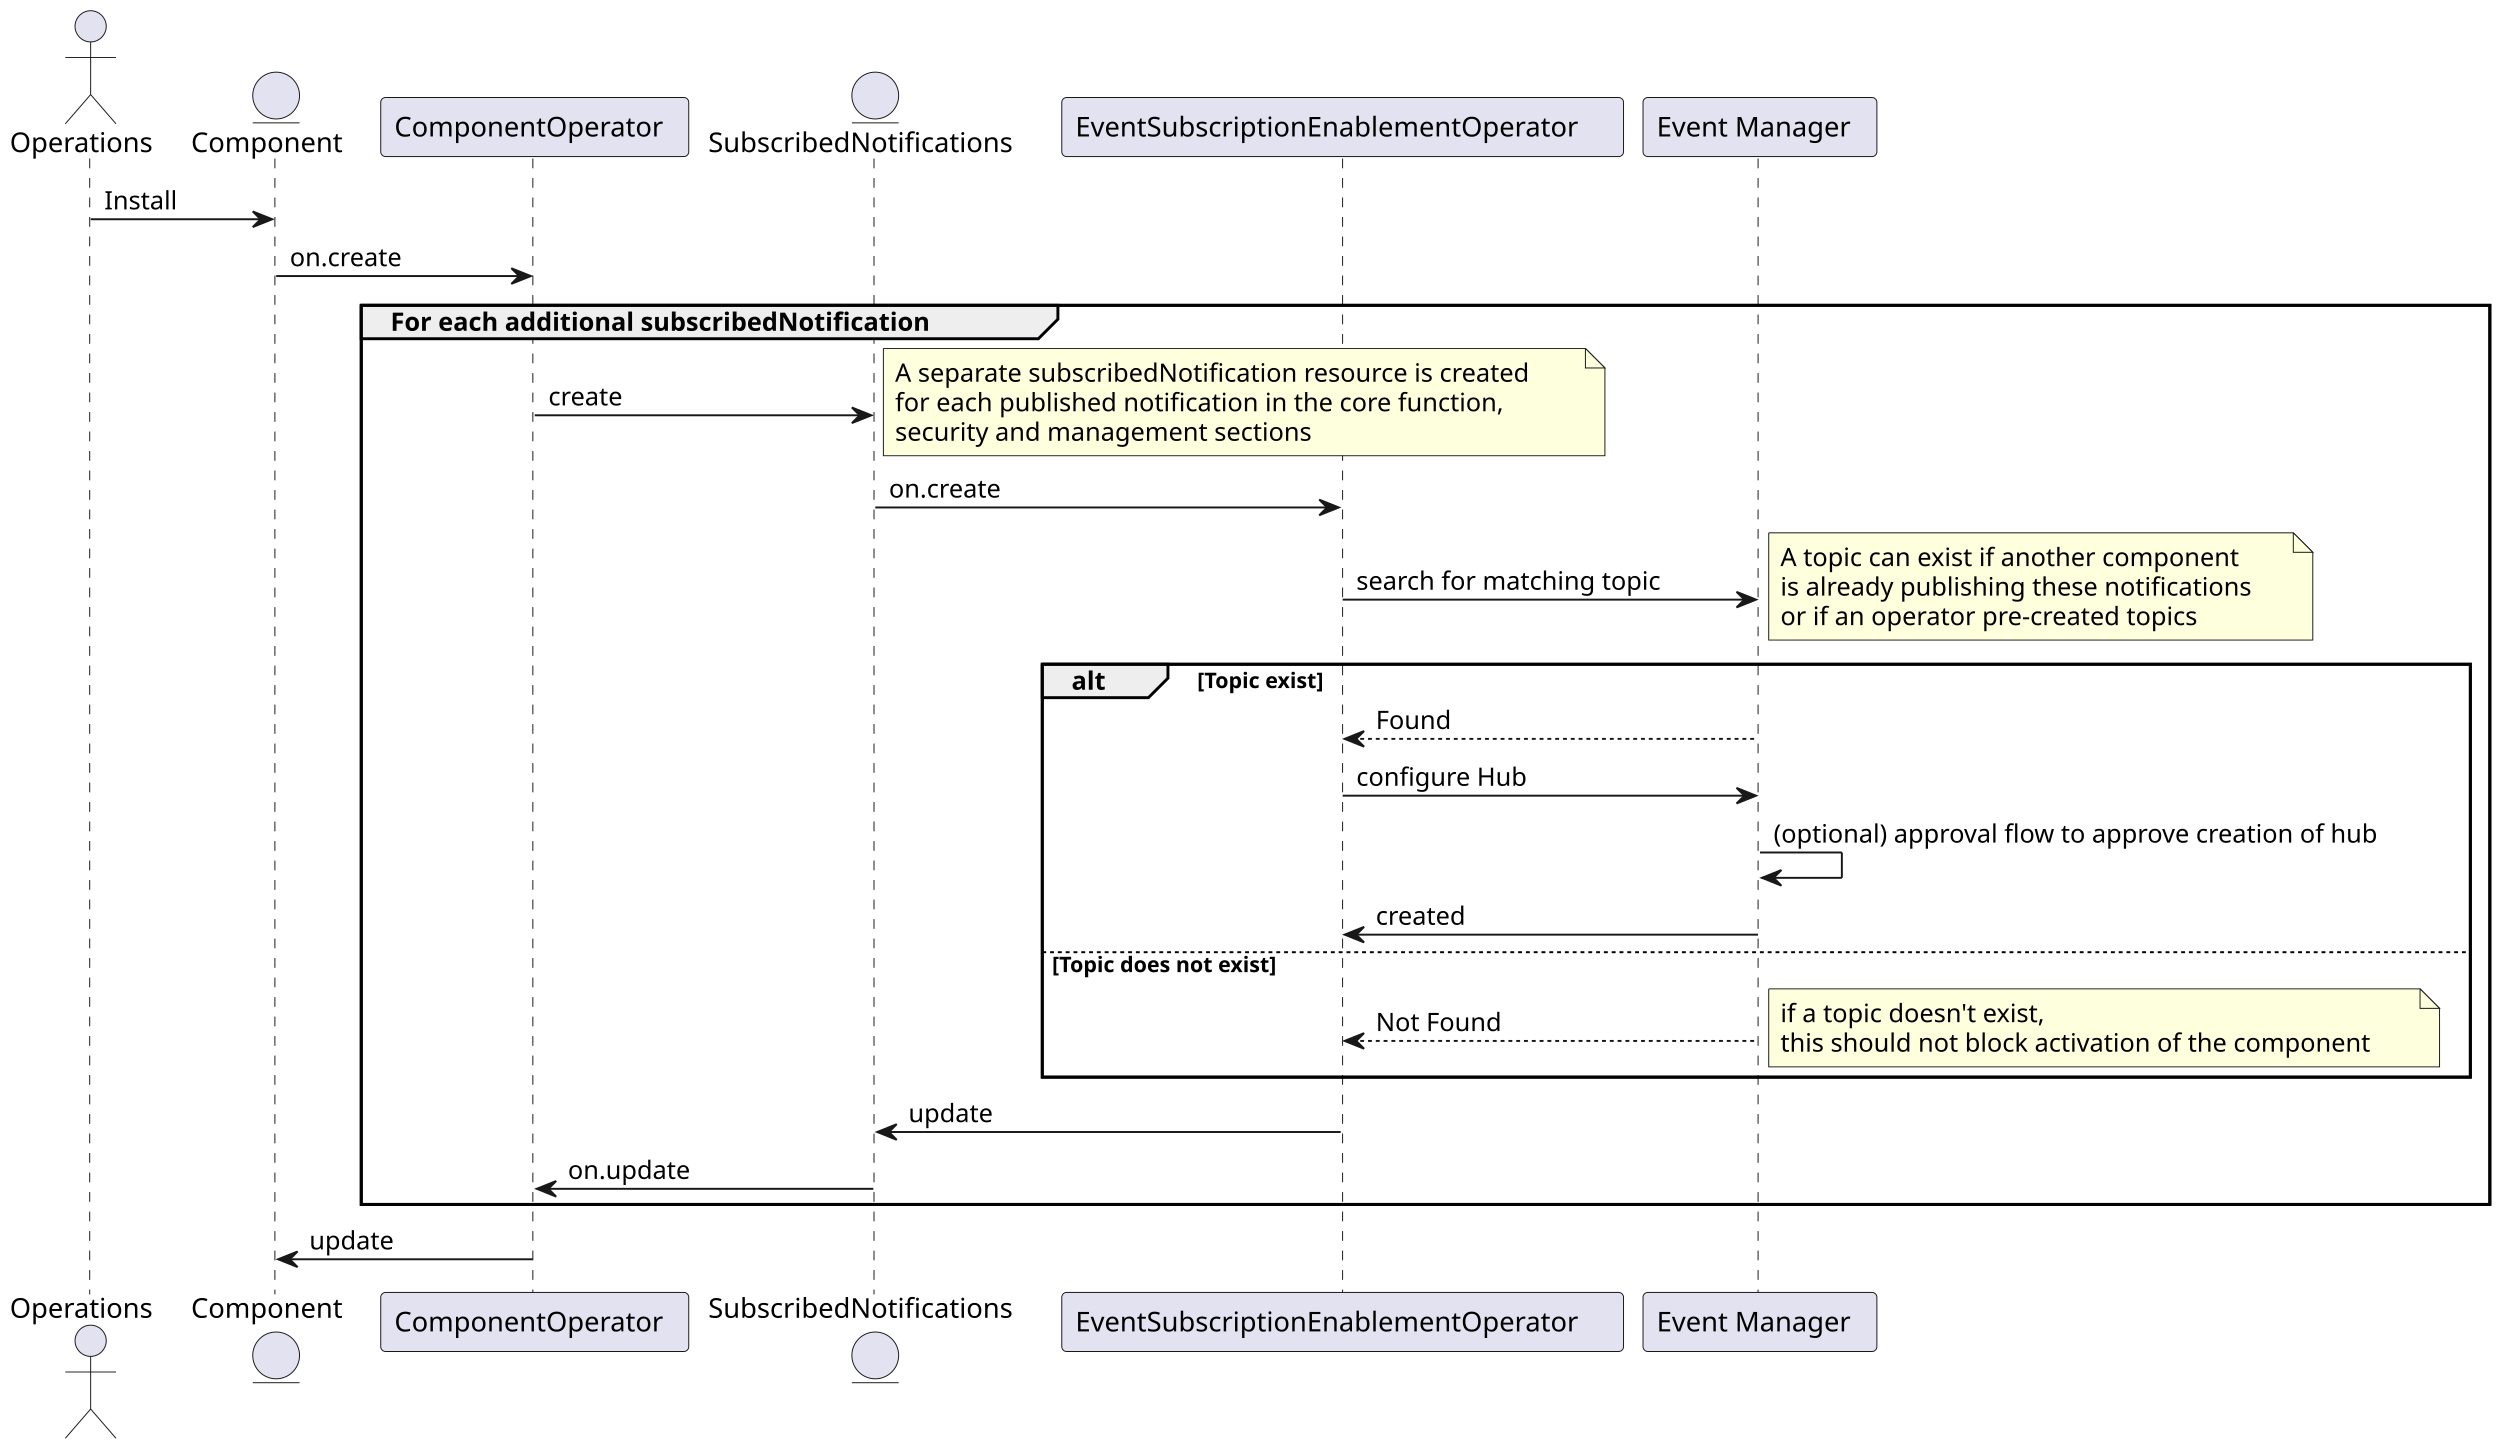
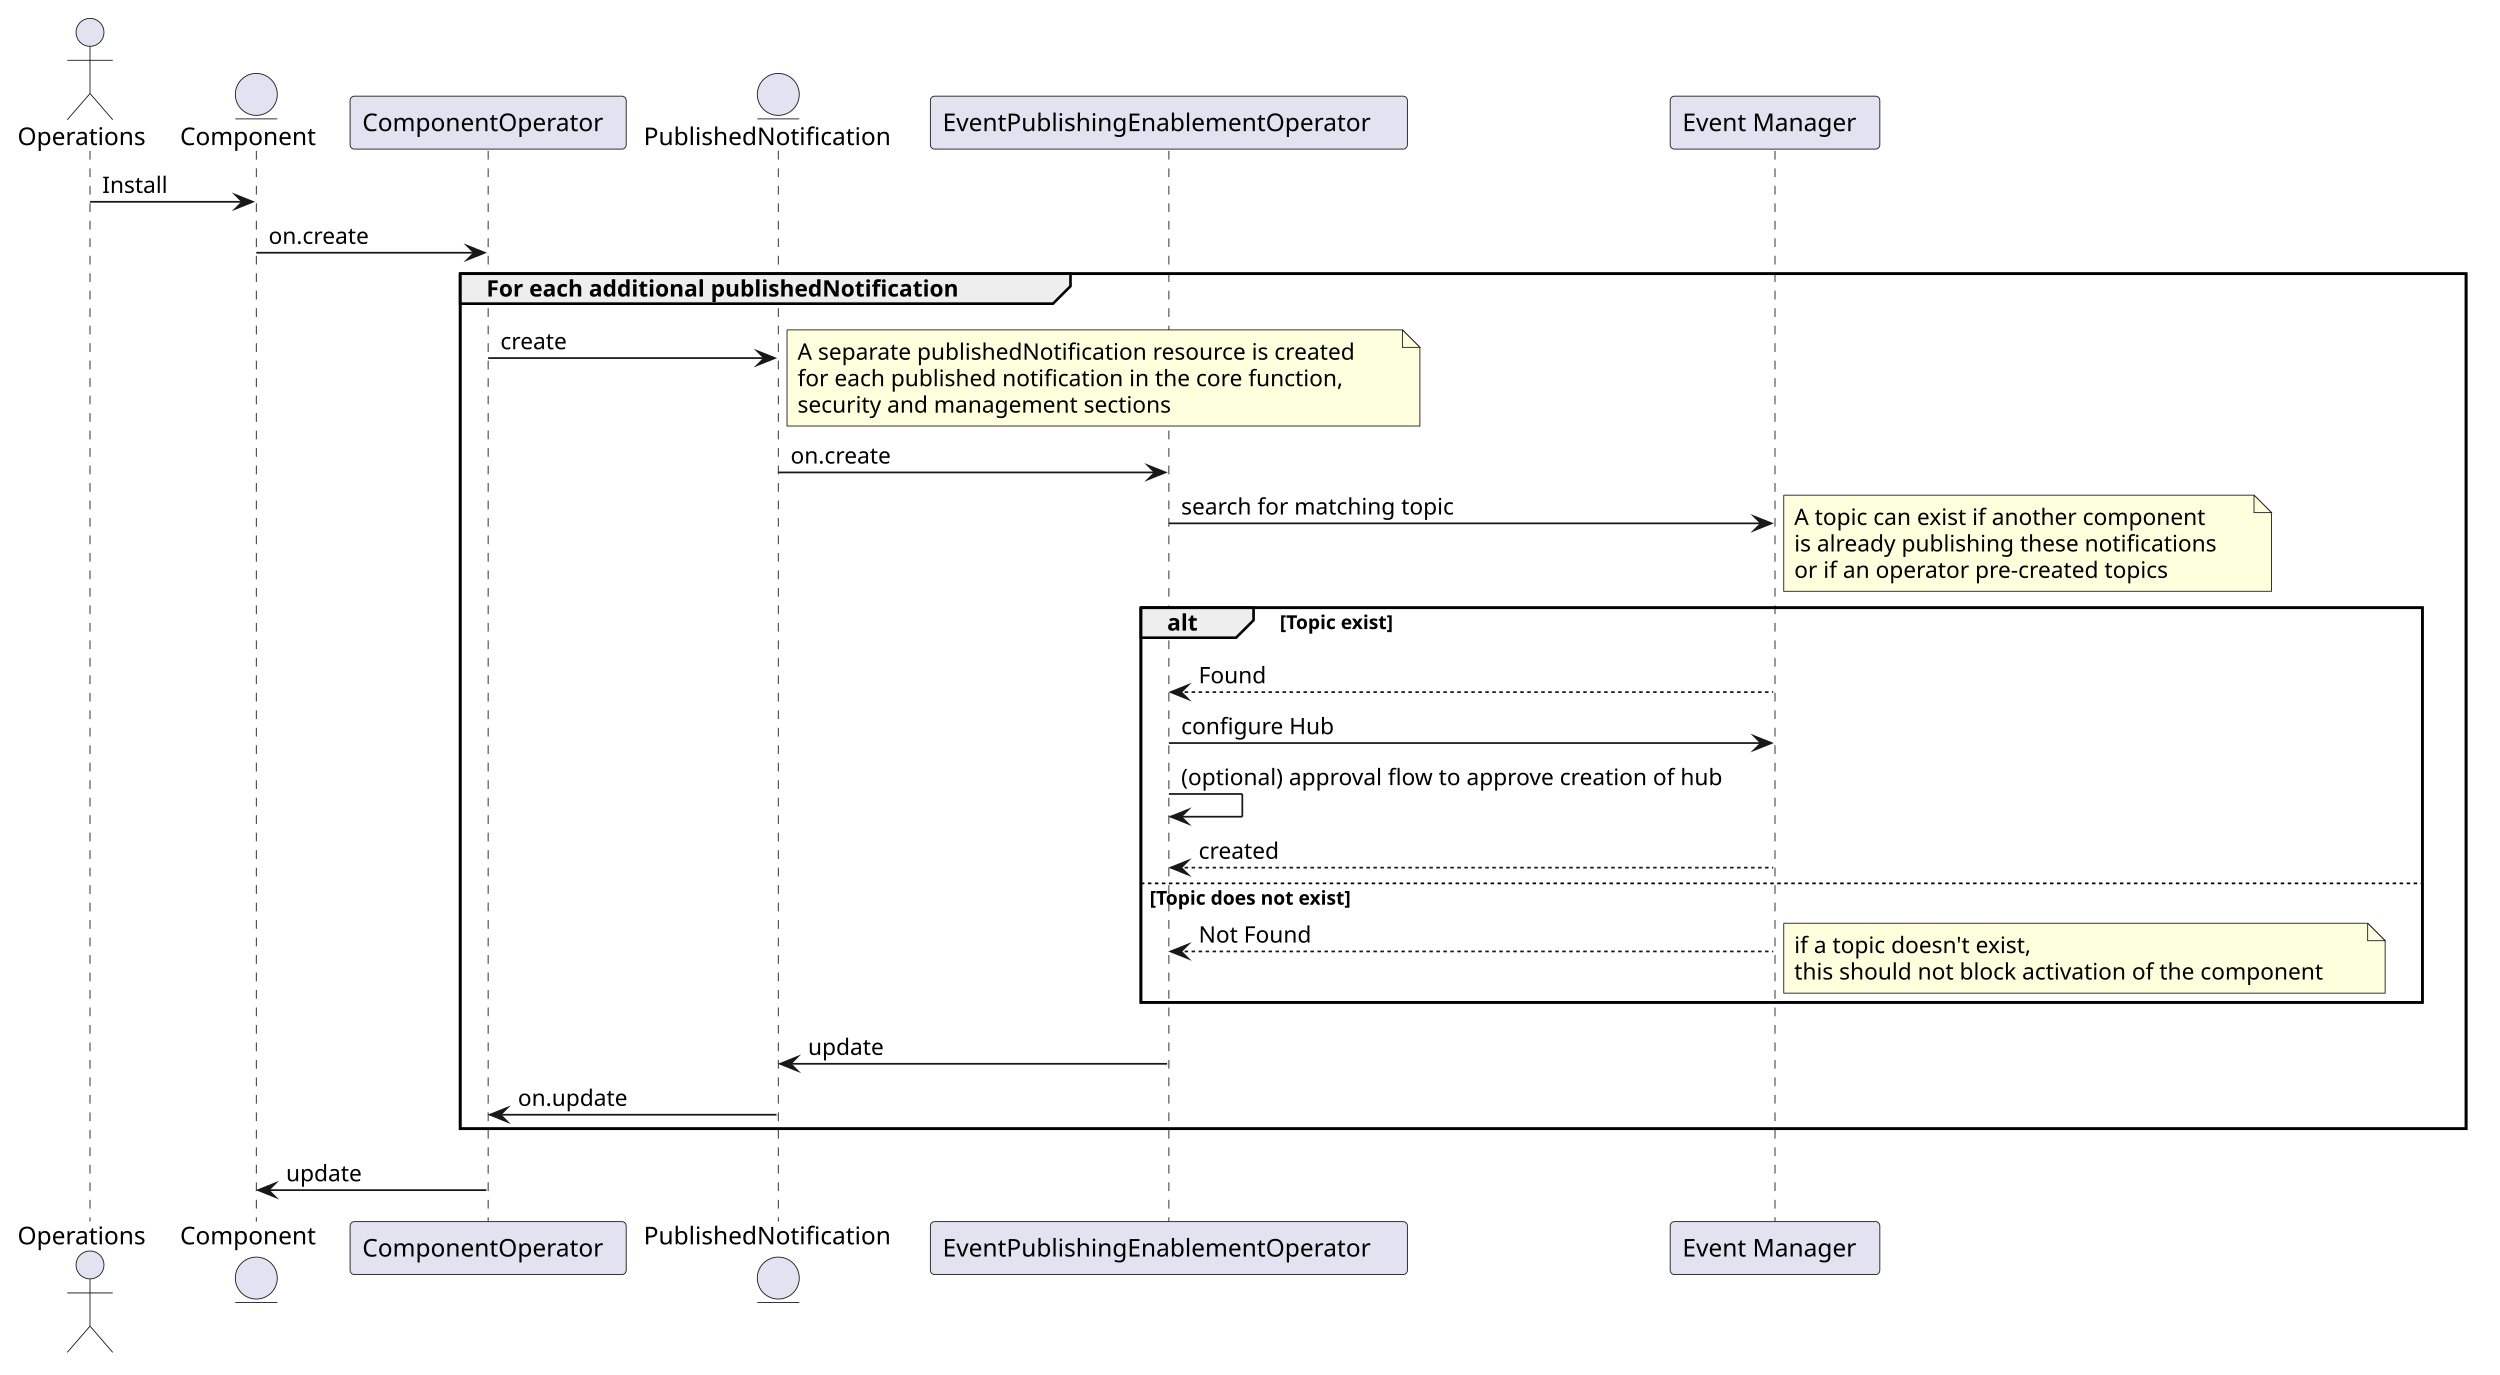
- <svg xmlns="http://www.w3.org/2000/svg" contentStyleType="text/css" data-diagram-type="SEQUENCE" height="744px" preserveAspectRatio="none" style="width:1282px;height:744px;background:#FFFFFF;" version="1.1" viewBox="0 0 1282 744" width="1282px" zoomAndPan="magnify">
+ <svg xmlns="http://www.w3.org/2000/svg" version="1.1" data-diagram-type="SEQUENCE" style="width:1430px;height:786px;background:#FFFFFF;" width="1430px" height="786px" viewBox="0 0 1430 786" zoomAndPan="magnify" preserveAspectRatio="none" contentStyleType="text/css">
  <defs />
-   <g>
-     <rect fill="none" height="461.062" style="stroke:#000000;stroke-width:1.5;" width="1091.551" x="185.245" y="156.562" />
-     <rect fill="none" height="211.734" style="stroke:#000000;stroke-width:1.5;" width="732.313" x="534.482" y="340.625" />
-     <g>
-       <rect fill="#000000" fill-opacity="0" height="582.461" width="8" x="42.483" y="81.297" />
-       <line style="stroke:#181818;stroke-width:0.5;stroke-dasharray:5.0,5.0;" x1="46" x2="46" y1="81.297" y2="663.758" />
+   <g font-family="sans-serif" lengthAdjust="spacing">
+     <rect x="263.217" y="156.563" width="1147.377" height="489.063" fill="none" style="stroke:#000;stroke-width:1.5;" />
+     <rect x="652.602" y="347.625" width="732.992" height="225.734" fill="none" style="stroke:#000;stroke-width:1.5;" />
+     <g class="participant-lifeline" data-qualified-name="Operations" data-entity-uid="part1" id="part1-lifeline" data-source-line="2">
+       <g>
+         <rect x="47.983" y="86.297" width="8" height="612.461" fill="#000" fill-opacity="0" />
+         <line x1="51.483" y1="86.297" x2="51.483" y2="698.758" style="stroke:#181818;stroke-width:0.5;stroke-dasharray:5,5;" />
+       </g>
    </g>
-     <g>
-       <rect fill="#000000" fill-opacity="0" height="582.461" width="8" x="137.606" y="81.297" />
-       <line style="stroke:#181818;stroke-width:0.5;stroke-dasharray:5.0,5.0;" x1="140.966" x2="140.966" y1="81.297" y2="663.758" />
+     <g class="participant-lifeline" data-qualified-name="Component" data-entity-uid="part2" id="part2-lifeline" data-source-line="3">
+       <g>
+         <rect x="143.105" y="86.297" width="8" height="612.461" fill="#000" fill-opacity="0" />
+         <line x1="146.605" y1="86.297" x2="146.605" y2="698.758" style="stroke:#181818;stroke-width:0.5;stroke-dasharray:5,5;" />
+       </g>
    </g>
-     <g>
-       <rect fill="#000000" fill-opacity="0" height="582.461" width="8" x="270.217" y="81.297" />
-       <line style="stroke:#181818;stroke-width:0.5;stroke-dasharray:5.0,5.0;" x1="273.245" x2="273.245" y1="81.297" y2="663.758" />
+     <g class="participant-lifeline" data-qualified-name="ComponentOperator" data-entity-uid="part3" id="part3-lifeline" data-source-line="4">
+       <g>
+         <rect x="275.717" y="86.297" width="8" height="612.461" fill="#000" fill-opacity="0" />
+         <line x1="279.217" y1="86.297" x2="279.217" y2="698.758" style="stroke:#181818;stroke-width:0.5;stroke-dasharray:5,5;" />
+       </g>
    </g>
-     <g>
-       <rect fill="#000000" fill-opacity="0" height="582.461" width="8" x="444.836" y="81.297" />
-       <line style="stroke:#181818;stroke-width:0.5;stroke-dasharray:5.0,5.0;" x1="448.19" x2="448.19" y1="81.297" y2="663.758" />
+     <g class="participant-lifeline" data-qualified-name="PublishedNotification" data-entity-uid="part4" id="part4-lifeline" data-source-line="5">
+       <g>
+         <rect x="441.678" y="86.297" width="8" height="612.461" fill="#000" fill-opacity="0" />
+         <line x1="445.178" y1="86.297" x2="445.178" y2="698.758" style="stroke:#181818;stroke-width:0.5;stroke-dasharray:5,5;" />
+       </g>
    </g>
-     <g>
-       <rect fill="#000000" fill-opacity="0" height="582.461" width="8" x="684.512" y="81.297" />
-       <line style="stroke:#181818;stroke-width:0.5;stroke-dasharray:5.0,5.0;" x1="688.482" x2="688.482" y1="81.297" y2="663.758" />
+     <g class="participant-lifeline" data-qualified-name="EventPublishingEnablementOperator" data-entity-uid="part5" id="part5-lifeline" data-source-line="6">
+       <g>
+         <rect x="665.102" y="86.297" width="8" height="612.461" fill="#000" fill-opacity="0" />
+         <line x1="668.602" y1="86.297" x2="668.602" y2="698.758" style="stroke:#181818;stroke-width:0.5;stroke-dasharray:5,5;" />
+       </g>
    </g>
-     <g>
-       <rect fill="#000000" fill-opacity="0" height="582.461" width="8" x="898.503" y="81.297" />
-       <line style="stroke:#181818;stroke-width:0.5;stroke-dasharray:5.0,5.0;" x1="901.542" x2="901.542" y1="81.297" y2="663.758" />
+     <g class="participant-lifeline" data-qualified-name="Event Manager" data-entity-uid="part6" id="part6-lifeline" data-source-line="7">
+       <g>
+         <rect x="1011.802" y="86.297" width="8" height="612.461" fill="#000" fill-opacity="0" />
+         <line x1="1015.302" y1="86.297" x2="1015.302" y2="698.758" style="stroke:#181818;stroke-width:0.5;stroke-dasharray:5,5;" />
+       </g>
    </g>
-     <g class="participant participant-head" data-participant="Operations">
-       <text fill="#000000" font-family="sans-serif" font-size="14" lengthAdjust="spacing" textLength="76.966" x="5" y="77.995">Operations</text>
-       <ellipse cx="46.483" cy="13.5" fill="#E2E2F0" rx="8" ry="8" style="stroke:#181818;stroke-width:0.5;" />
-       <path d="M46.483,21.5 L46.483,48.5 M33.483,29.5 L59.483,29.5 M46.483,48.5 L33.483,63.5 M46.483,48.5 L59.483,63.5" fill="none" style="stroke:#181818;stroke-width:0.5;" />
+     <g class="participant participant-head" data-qualified-name="Operations" data-entity-uid="part1" id="part1-head" data-source-line="2">
+       <text x="10" y="82.995" fill="#000" font-size="14" textLength="76.966">Operations</text>
+       <ellipse cx="51.483" cy="18.5" rx="8" ry="8" fill="#E2E2F0" style="stroke:#181818;stroke-width:0.5;" />
+       <path d="M51.483,26.5 L51.483,53.5 M38.483,34.5 L64.483,34.5 M51.483,53.5 L38.483,68.5 M51.483,53.5 L64.483,68.5" style="stroke:#181818;stroke-width:0.5;" fill="none" />
    </g>
-     <g class="participant participant-tail" data-participant="Operations">
-       <text fill="#000000" font-family="sans-serif" font-size="14" lengthAdjust="spacing" textLength="76.966" x="5" y="675.753">Operations</text>
-       <ellipse cx="46.483" cy="687.555" fill="#E2E2F0" rx="8" ry="8" style="stroke:#181818;stroke-width:0.5;" />
-       <path d="M46.483,695.555 L46.483,722.555 M33.483,703.555 L59.483,703.555 M46.483,722.555 L33.483,737.555 M46.483,722.555 L59.483,737.555" fill="none" style="stroke:#181818;stroke-width:0.5;" />
+     <g class="participant participant-head" data-qualified-name="Component" data-entity-uid="part2" id="part2-head" data-source-line="3">
+       <text x="102.966" y="82.995" fill="#000" font-size="14" textLength="81.279">Component</text>
+       <ellipse cx="146.605" cy="54" rx="12" ry="12" fill="#E2E2F0" style="stroke:#181818;stroke-width:0.5;" />
+       <line x1="134.605" y1="68" x2="158.605" y2="68" style="stroke:#181818;stroke-width:0.5;" />
    </g>
-     <g class="participant participant-head" data-participant="Component">
-       <text fill="#000000" font-family="sans-serif" font-size="14" lengthAdjust="spacing" textLength="81.279" x="97.966" y="77.995">Component</text>
-       <ellipse cx="141.606" cy="49" fill="#E2E2F0" rx="12" ry="12" style="stroke:#181818;stroke-width:0.5;" />
-       <line style="stroke:#181818;stroke-width:0.5;" x1="129.606" x2="153.606" y1="63" y2="63" />
+     <g class="participant participant-head" data-qualified-name="ComponentOperator" data-entity-uid="part3" id="part3-head" data-source-line="4">
+       <rect x="200.245" y="55" width="157.944" height="30.297" fill="#E2E2F0" style="stroke:#181818;stroke-width:0.5;" rx="2.5" ry="2.5" />
+       <text x="207.245" y="74.995" fill="#000" font-size="14" textLength="143.944">ComponentOperator</text>
    </g>
-     <g class="participant participant-tail" data-participant="Component">
-       <text fill="#000000" font-family="sans-serif" font-size="14" lengthAdjust="spacing" textLength="81.279" x="97.966" y="675.753">Component</text>
-       <ellipse cx="141.606" cy="695.055" fill="#E2E2F0" rx="12" ry="12" style="stroke:#181818;stroke-width:0.5;" />
-       <line style="stroke:#181818;stroke-width:0.5;" x1="129.606" x2="153.606" y1="709.055" y2="709.055" />
+     <g class="participant participant-head" data-qualified-name="PublishedNotification" data-entity-uid="part4" id="part4-head" data-source-line="5">
+       <text x="368.189" y="82.995" fill="#000" font-size="14" textLength="147.978">PublishedNotification</text>
+       <ellipse cx="445.178" cy="54" rx="12" ry="12" fill="#E2E2F0" style="stroke:#181818;stroke-width:0.5;" />
+       <line x1="433.178" y1="68" x2="457.178" y2="68" style="stroke:#181818;stroke-width:0.5;" />
    </g>
-     <g class="participant participant-head" data-participant="ComponentOperator">
-       <rect fill="#E2E2F0" height="30.297" rx="2.5" ry="2.5" style="stroke:#181818;stroke-width:0.5;" width="157.944" x="195.245" y="50" />
-       <text fill="#000000" font-family="sans-serif" font-size="14" lengthAdjust="spacing" textLength="143.944" x="202.245" y="69.995">ComponentOperator</text>
+     <g class="participant participant-head" data-qualified-name="EventPublishingEnablementOperator" data-entity-uid="part5" id="part5-head" data-source-line="6">
+       <rect x="532.167" y="55" width="272.87" height="30.297" fill="#E2E2F0" style="stroke:#181818;stroke-width:0.5;" rx="2.5" ry="2.5" />
+       <text x="539.167" y="74.995" fill="#000" font-size="14" textLength="258.87">EventPublishingEnablementOperator</text>
    </g>
-     <g class="participant participant-tail" data-participant="ComponentOperator">
-       <rect fill="#E2E2F0" height="30.297" rx="2.5" ry="2.5" style="stroke:#181818;stroke-width:0.5;" width="157.944" x="195.245" y="662.758" />
-       <text fill="#000000" font-family="sans-serif" font-size="14" lengthAdjust="spacing" textLength="143.944" x="202.245" y="682.753">ComponentOperator</text>
+     <g class="participant participant-head" data-qualified-name="Event Manager" data-entity-uid="part6" id="part6-head" data-source-line="7">
+       <rect x="955.34" y="55" width="119.923" height="30.297" fill="#E2E2F0" style="stroke:#181818;stroke-width:0.5;" rx="2.5" ry="2.5" />
+       <text x="962.34" y="74.995" fill="#000" font-size="14" textLength="105.923">Event Manager</text>
    </g>
-     <g class="participant participant-head" data-participant="SubscribedNotifications">
-       <text fill="#000000" font-family="sans-serif" font-size="14" lengthAdjust="spacing" textLength="165.293" x="363.19" y="77.995">SubscribedNotifications</text>
-       <ellipse cx="448.836" cy="49" fill="#E2E2F0" rx="12" ry="12" style="stroke:#181818;stroke-width:0.5;" />
-       <line style="stroke:#181818;stroke-width:0.5;" x1="436.836" x2="460.836" y1="63" y2="63" />
+     <g class="participant participant-tail" data-qualified-name="Operations" data-entity-uid="part1" id="part1-tail" data-source-line="2">
+       <text x="10" y="711.753" fill="#000" font-size="14" textLength="76.966">Operations</text>
+       <ellipse cx="51.483" cy="723.555" rx="8" ry="8" fill="#E2E2F0" style="stroke:#181818;stroke-width:0.5;" />
+       <path d="M51.483,731.555 L51.483,758.555 M38.483,739.555 L64.483,739.555 M51.483,758.555 L38.483,773.555 M51.483,758.555 L64.483,773.555" style="stroke:#181818;stroke-width:0.5;" fill="none" />
    </g>
-     <g class="participant participant-tail" data-participant="SubscribedNotifications">
-       <text fill="#000000" font-family="sans-serif" font-size="14" lengthAdjust="spacing" textLength="165.293" x="363.19" y="675.753">SubscribedNotifications</text>
-       <ellipse cx="448.836" cy="695.055" fill="#E2E2F0" rx="12" ry="12" style="stroke:#181818;stroke-width:0.5;" />
-       <line style="stroke:#181818;stroke-width:0.5;" x1="436.836" x2="460.836" y1="709.055" y2="709.055" />
+     <g class="participant participant-tail" data-qualified-name="Component" data-entity-uid="part2" id="part2-tail" data-source-line="3">
+       <text x="102.966" y="711.753" fill="#000" font-size="14" textLength="81.279">Component</text>
+       <ellipse cx="146.605" cy="731.055" rx="12" ry="12" fill="#E2E2F0" style="stroke:#181818;stroke-width:0.5;" />
+       <line x1="134.605" y1="745.055" x2="158.605" y2="745.055" style="stroke:#181818;stroke-width:0.5;" />
    </g>
-     <g class="participant participant-head" data-participant="EventSubscriptionEnablementOperator">
-       <rect fill="#E2E2F0" height="30.297" rx="2.5" ry="2.5" style="stroke:#181818;stroke-width:0.5;" width="288.06" x="544.482" y="50" />
-       <text fill="#000000" font-family="sans-serif" font-size="14" lengthAdjust="spacing" textLength="274.06" x="551.482" y="69.995">EventSubscriptionEnablementOperator</text>
+     <g class="participant participant-tail" data-qualified-name="ComponentOperator" data-entity-uid="part3" id="part3-tail" data-source-line="4">
+       <rect x="200.245" y="698.758" width="157.944" height="30.297" fill="#E2E2F0" style="stroke:#181818;stroke-width:0.5;" rx="2.5" ry="2.5" />
+       <text x="207.245" y="718.753" fill="#000" font-size="14" textLength="143.944">ComponentOperator</text>
    </g>
-     <g class="participant participant-tail" data-participant="EventSubscriptionEnablementOperator">
-       <rect fill="#E2E2F0" height="30.297" rx="2.5" ry="2.5" style="stroke:#181818;stroke-width:0.5;" width="288.06" x="544.482" y="662.758" />
-       <text fill="#000000" font-family="sans-serif" font-size="14" lengthAdjust="spacing" textLength="274.06" x="551.482" y="682.753">EventSubscriptionEnablementOperator</text>
+     <g class="participant participant-tail" data-qualified-name="PublishedNotification" data-entity-uid="part4" id="part4-tail" data-source-line="5">
+       <text x="368.189" y="711.753" fill="#000" font-size="14" textLength="147.978">PublishedNotification</text>
+       <ellipse cx="445.178" cy="731.055" rx="12" ry="12" fill="#E2E2F0" style="stroke:#181818;stroke-width:0.5;" />
+       <line x1="433.178" y1="745.055" x2="457.178" y2="745.055" style="stroke:#181818;stroke-width:0.5;" />
    </g>
-     <g class="participant participant-head" data-participant="TMFC019">
-       <rect fill="#E2E2F0" height="30.297" rx="2.5" ry="2.5" style="stroke:#181818;stroke-width:0.5;" width="119.923" x="842.542" y="50" />
-       <text fill="#000000" font-family="sans-serif" font-size="14" lengthAdjust="spacing" textLength="105.923" x="849.542" y="69.995">Event Manager</text>
+     <g class="participant participant-tail" data-qualified-name="EventPublishingEnablementOperator" data-entity-uid="part5" id="part5-tail" data-source-line="6">
+       <rect x="532.167" y="698.758" width="272.87" height="30.297" fill="#E2E2F0" style="stroke:#181818;stroke-width:0.5;" rx="2.5" ry="2.5" />
+       <text x="539.167" y="718.753" fill="#000" font-size="14" textLength="258.87">EventPublishingEnablementOperator</text>
    </g>
-     <g class="participant participant-tail" data-participant="TMFC019">
-       <rect fill="#E2E2F0" height="30.297" rx="2.5" ry="2.5" style="stroke:#181818;stroke-width:0.5;" width="119.923" x="842.542" y="662.758" />
-       <text fill="#000000" font-family="sans-serif" font-size="14" lengthAdjust="spacing" textLength="105.923" x="849.542" y="682.753">Event Manager</text>
+     <g class="participant participant-tail" data-qualified-name="Event Manager" data-entity-uid="part6" id="part6-tail" data-source-line="7">
+       <rect x="955.34" y="698.758" width="119.923" height="30.297" fill="#E2E2F0" style="stroke:#181818;stroke-width:0.5;" rx="2.5" ry="2.5" />
+       <text x="962.34" y="718.753" fill="#000" font-size="14" textLength="105.923">Event Manager</text>
    </g>
-     <g class="message" data-participant-1="Operations" data-participant-2="Component">
-       <polygon fill="#181818" points="129.606,108.43,139.606,112.43,129.606,116.43,133.606,112.43" style="stroke:#181818;stroke-width:1;" />
-       <line style="stroke:#181818;stroke-width:1;" x1="46.483" x2="135.606" y1="112.43" y2="112.43" />
-       <text fill="#000000" font-family="sans-serif" font-size="13" lengthAdjust="spacing" textLength="39.133" x="53.483" y="107.364">Install</text>
+     <g class="message" data-entity-1="part1" data-entity-2="part2" id="msg1" data-source-line="8">
+       <polygon points="134.605,111.43,144.605,115.43,134.605,119.43,138.605,115.43" fill="#181818" style="stroke:#181818;stroke-width:1;stroke-linejoin:miter;stroke-miterlimit:10;" />
+       <line x1="51.483" y1="115.43" x2="140.605" y2="115.43" style="stroke:#181818;stroke-width:1;" />
+       <text x="58.483" y="110.364" fill="#000" font-size="13" textLength="39.133">Install</text>
    </g>
-     <g class="message" data-participant-1="Component" data-participant-2="ComponentOperator">
-       <polygon fill="#181818" points="262.217,137.562,272.217,141.562,262.217,145.562,266.217,141.562" style="stroke:#181818;stroke-width:1;" />
-       <line style="stroke:#181818;stroke-width:1;" x1="141.606" x2="268.217" y1="141.562" y2="141.562" />
-       <text fill="#000000" font-family="sans-serif" font-size="13" lengthAdjust="spacing" textLength="61.877" x="148.606" y="136.497">on.create</text>
+     <g class="message" data-entity-1="part2" data-entity-2="part3" id="msg2" data-source-line="9">
+       <polygon points="267.217,140.563,277.217,144.563,267.217,148.563,271.217,144.563" fill="#181818" style="stroke:#181818;stroke-width:1;stroke-linejoin:miter;stroke-miterlimit:10;" />
+       <line x1="146.605" y1="144.563" x2="273.217" y2="144.563" style="stroke:#181818;stroke-width:1;" />
+       <text x="153.605" y="139.497" fill="#000" font-size="13" textLength="61.877">on.create</text>
    </g>
-     <path d="M185.245,156.562 L542.486,156.562 L542.486,163.695 L532.486,173.695 L185.245,173.695 L185.245,156.562" fill="#EEEEEE" style="stroke:#000000;stroke-width:1.5;" />
-     <rect fill="none" height="461.062" style="stroke:#000000;stroke-width:1.5;" width="1091.551" x="185.245" y="156.562" />
-     <text fill="#000000" font-family="sans-serif" font-size="13" font-weight="bold" lengthAdjust="spacing" textLength="312.241" x="200.245" y="169.629">For each additional subscribedNotification</text>
-     <g class="message" data-participant-1="ComponentOperator" data-participant-2="SubscribedNotifications">
-       <polygon fill="#181818" points="436.836,208.961,446.836,212.961,436.836,216.961,440.836,212.961" style="stroke:#181818;stroke-width:1;" />
-       <line style="stroke:#181818;stroke-width:1;" x1="274.217" x2="442.836" y1="212.961" y2="212.961" />
-       <text fill="#000000" font-family="sans-serif" font-size="13" lengthAdjust="spacing" textLength="41.552" x="281.217" y="207.895">create</text>
+     <path d="M263.217,156.563 L612.314,156.563 L612.314,163.695 L602.314,173.695 L263.217,173.695 L263.217,156.563" style="stroke:#000;stroke-width:1.5;" fill="#EEE" />
+     <rect x="263.217" y="156.563" width="1147.377" height="489.063" fill="none" style="stroke:#000;stroke-width:1.5;" />
+     <text x="278.217" y="169.629" fill="#000" font-size="13" textLength="304.097" font-weight="700">For each additional publishedNotification</text>
+     <g class="message" data-entity-1="part3" data-entity-2="part4" id="msg3" data-source-line="11">
+       <polygon points="433.178,200.828,443.178,204.828,433.178,208.828,437.178,204.828" fill="#181818" style="stroke:#181818;stroke-width:1;stroke-linejoin:miter;stroke-miterlimit:10;" />
+       <line x1="279.217" y1="204.828" x2="439.178" y2="204.828" style="stroke:#181818;stroke-width:1;" />
+       <text x="286.217" y="199.762" fill="#000" font-size="13" textLength="41.552">create</text>
    </g>
-     <path d="M453,178.695 L453,233.695 L823,233.695 L823,188.695 L813,178.695 L453,178.695" fill="#FEFFDD" style="stroke:#181818;stroke-width:0.5;" />
-     <path d="M813,178.695 L813,188.695 L823,188.695 L813,178.695" fill="#FEFFDD" style="stroke:#181818;stroke-width:0.5;" />
-     <text fill="#000000" font-family="sans-serif" font-size="13" lengthAdjust="spacing" textLength="349.172" x="459" y="195.762">A separate subscribedNotification resource is created</text>
-     <text fill="#000000" font-family="sans-serif" font-size="13" lengthAdjust="spacing" textLength="333.353" x="459" y="210.895">for each published notification in the core function,</text>
-     <text fill="#000000" font-family="sans-serif" font-size="13" lengthAdjust="spacing" textLength="229.436" x="459" y="226.028">security and management sections</text>
-     <g class="message" data-participant-1="SubscribedNotifications" data-participant-2="EventSubscriptionEnablementOperator">
-       <polygon fill="#181818" points="676.512,256.227,686.512,260.227,676.512,264.227,680.512,260.227" style="stroke:#181818;stroke-width:1;" />
-       <line style="stroke:#181818;stroke-width:1;" x1="448.836" x2="682.512" y1="260.227" y2="260.227" />
-       <text fill="#000000" font-family="sans-serif" font-size="13" lengthAdjust="spacing" textLength="61.877" x="455.836" y="255.161">on.create</text>
+     <path d="M450.178,188.695 L450.178,243.695 L812.178,243.695 L812.178,198.695 L802.178,188.695 L450.178,188.695" style="stroke:#181818;stroke-width:0.5;" fill="#FEFFDD" />
+     <path d="M802.178,188.695 L802.178,198.695 L812.178,198.695 L802.178,188.695" style="stroke:#181818;stroke-width:0.5;" fill="#FEFFDD" />
+     <text x="456.178" y="205.762" fill="#000" font-size="13" textLength="341.758">A separate publishedNotification resource is created</text>
+     <text x="456.178" y="220.895" fill="#000" font-size="13" textLength="333.354">for each published notification in the core function,</text>
+     <text x="456.178" y="236.028" fill="#000" font-size="13" textLength="229.436">security and management sections</text>
+     <g class="message" data-entity-1="part4" data-entity-2="part5" id="msg4" data-source-line="17">
+       <polygon points="656.602,266.227,666.602,270.227,656.602,274.227,660.602,270.227" fill="#181818" style="stroke:#181818;stroke-width:1;stroke-linejoin:miter;stroke-miterlimit:10;" />
+       <line x1="445.178" y1="270.227" x2="662.602" y2="270.227" style="stroke:#181818;stroke-width:1;" />
+       <text x="452.178" y="265.161" fill="#000" font-size="13" textLength="61.877">on.create</text>
    </g>
-     <g class="message" data-participant-1="EventSubscriptionEnablementOperator" data-participant-2="TMFC019">
-       <polygon fill="#181818" points="890.503,303.492,900.503,307.492,890.503,311.492,894.503,307.492" style="stroke:#181818;stroke-width:1;" />
-       <line style="stroke:#181818;stroke-width:1;" x1="688.512" x2="896.503" y1="307.492" y2="307.492" />
-       <text fill="#000000" font-family="sans-serif" font-size="13" lengthAdjust="spacing" textLength="167.019" x="695.512" y="302.426">search for matching topic</text>
+     <g class="message" data-entity-1="part5" data-entity-2="part6" id="msg5" data-source-line="18">
+       <polygon points="1003.302,295.359,1013.302,299.359,1003.302,303.359,1007.302,299.359" fill="#181818" style="stroke:#181818;stroke-width:1;stroke-linejoin:miter;stroke-miterlimit:10;" />
+       <line x1="668.602" y1="299.359" x2="1009.302" y2="299.359" style="stroke:#181818;stroke-width:1;" />
+       <text x="675.602" y="294.293" fill="#000" font-size="13" textLength="167.02">search for matching topic</text>
    </g>
-     <path d="M907,273.227 L907,328.227 L1186,328.227 L1186,283.227 L1176,273.227 L907,273.227" fill="#FEFFDD" style="stroke:#181818;stroke-width:0.5;" />
-     <path d="M1176,273.227 L1176,283.227 L1186,283.227 L1176,273.227" fill="#FEFFDD" style="stroke:#181818;stroke-width:0.5;" />
-     <text fill="#000000" font-family="sans-serif" font-size="13" lengthAdjust="spacing" textLength="252.846" x="913" y="290.293">A topic can exist if another component</text>
-     <text fill="#000000" font-family="sans-serif" font-size="13" lengthAdjust="spacing" textLength="258.813" x="913" y="305.426">is already publishing these notifications</text>
-     <text fill="#000000" font-family="sans-serif" font-size="13" lengthAdjust="spacing" textLength="229.189" x="913" y="320.559">or if an operator pre-created topics</text>
-     <path d="M534.482,340.625 L598.925,340.625 L598.925,347.758 L588.925,357.758 L534.482,357.758 L534.482,340.625" fill="#EEEEEE" style="stroke:#000000;stroke-width:1.5;" />
-     <rect fill="none" height="211.734" style="stroke:#000000;stroke-width:1.5;" width="732.313" x="534.482" y="340.625" />
-     <text fill="#000000" font-family="sans-serif" font-size="13" font-weight="bold" lengthAdjust="spacing" textLength="19.443" x="549.482" y="353.692">alt</text>
-     <text fill="#000000" font-family="sans-serif" font-size="11" font-weight="bold" lengthAdjust="spacing" textLength="77.242" x="613.925" y="352.835">[Topic exist]</text>
-     <g class="message" data-participant-1="TMFC019" data-participant-2="EventSubscriptionEnablementOperator">
-       <polygon fill="#181818" points="699.512,374.891,689.512,378.891,699.512,382.891,695.512,378.891" style="stroke:#181818;stroke-width:1;" />
-       <line style="stroke:#181818;stroke-width:1;stroke-dasharray:2.0,2.0;" x1="693.512" x2="901.503" y1="378.891" y2="378.891" />
-       <text fill="#000000" font-family="sans-serif" font-size="13" lengthAdjust="spacing" textLength="40.162" x="705.512" y="373.825">Found</text>
+     <path d="M1020.302,283.227 L1020.302,338.227 L1299.302,338.227 L1299.302,293.227 L1289.302,283.227 L1020.302,283.227" style="stroke:#181818;stroke-width:0.5;" fill="#FEFFDD" />
+     <path d="M1289.302,283.227 L1289.302,293.227 L1299.302,293.227 L1289.302,283.227" style="stroke:#181818;stroke-width:0.5;" fill="#FEFFDD" />
+     <text x="1026.302" y="300.293" fill="#000" font-size="13" textLength="252.846">A topic can exist if another component</text>
+     <text x="1026.302" y="315.426" fill="#000" font-size="13" textLength="258.813">is already publishing these notifications</text>
+     <text x="1026.302" y="330.559" fill="#000" font-size="13" textLength="229.188">or if an operator pre-created topics</text>
+     <path d="M652.602,347.625 L717.045,347.625 L717.045,354.758 L707.045,364.758 L652.602,364.758 L652.602,347.625" style="stroke:#000;stroke-width:1.5;" fill="#EEE" />
+     <rect x="652.602" y="347.625" width="732.992" height="225.734" fill="none" style="stroke:#000;stroke-width:1.5;" />
+     <text x="667.602" y="360.692" fill="#000" font-size="13" textLength="19.443" font-weight="700">alt</text>
+     <text x="732.045" y="359.835" fill="#000" font-size="11" textLength="77.242" font-weight="700">[Topic exist]</text>
+     <g class="message" data-entity-1="part6" data-entity-2="part5" id="msg6" data-source-line="25">
+       <polygon points="679.602,391.891,669.602,395.891,679.602,399.891,675.602,395.891" fill="#181818" style="stroke:#181818;stroke-width:1;stroke-linejoin:miter;stroke-miterlimit:10;" />
+       <line x1="673.602" y1="395.891" x2="1014.302" y2="395.891" style="stroke:#181818;stroke-width:1;stroke-dasharray:2,2;" />
+       <text x="685.602" y="390.825" fill="#000" font-size="13" textLength="40.162">Found</text>
    </g>
-     <g class="message" data-participant-1="EventSubscriptionEnablementOperator" data-participant-2="TMFC019">
-       <polygon fill="#181818" points="890.503,404.023,900.503,408.023,890.503,412.023,894.503,408.023" style="stroke:#181818;stroke-width:1;" />
-       <line style="stroke:#181818;stroke-width:1;" x1="688.512" x2="896.503" y1="408.023" y2="408.023" />
-       <text fill="#000000" font-family="sans-serif" font-size="13" lengthAdjust="spacing" textLength="91.762" x="695.512" y="402.957">configure Hub</text>
+     <g class="message" data-entity-1="part5" data-entity-2="part6" id="msg7" data-source-line="26">
+       <polygon points="1003.302,421.023,1013.302,425.023,1003.302,429.023,1007.302,425.023" fill="#181818" style="stroke:#181818;stroke-width:1;stroke-linejoin:miter;stroke-miterlimit:10;" />
+       <line x1="668.602" y1="425.023" x2="1009.302" y2="425.023" style="stroke:#181818;stroke-width:1;" />
+       <text x="675.602" y="419.958" fill="#000" font-size="13" textLength="91.762">configure Hub</text>
    </g>
-     <g class="message" data-participant-1="TMFC019" data-participant-2="TMFC019">
-       <line style="stroke:#181818;stroke-width:1;" x1="902.503" x2="944.503" y1="437.156" y2="437.156" />
-       <line style="stroke:#181818;stroke-width:1;" x1="944.503" x2="944.503" y1="437.156" y2="450.156" />
-       <line style="stroke:#181818;stroke-width:1;" x1="903.503" x2="944.503" y1="450.156" y2="450.156" />
-       <polygon fill="#181818" points="913.503,446.156,903.503,450.156,913.503,454.156,909.503,450.156" style="stroke:#181818;stroke-width:1;" />
-       <text fill="#000000" font-family="sans-serif" font-size="13" lengthAdjust="spacing" textLength="332.7" x="909.503" y="432.09">(optional) approval flow to approve creation of hub</text>
+     <g class="message" data-entity-1="part5" data-entity-2="part5" id="msg8" data-source-line="27">
+       <line x1="668.602" y1="454.156" x2="710.602" y2="454.156" style="stroke:#181818;stroke-width:1;" />
+       <line x1="710.602" y1="454.156" x2="710.602" y2="467.156" style="stroke:#181818;stroke-width:1;" />
+       <line x1="669.602" y1="467.156" x2="710.602" y2="467.156" style="stroke:#181818;stroke-width:1;" />
+       <polygon points="679.602,463.156,669.602,467.156,679.602,471.156,675.602,467.156" fill="#181818" style="stroke:#181818;stroke-width:1;stroke-linejoin:miter;stroke-miterlimit:10;" />
+       <text x="675.602" y="449.09" fill="#000" font-size="13" textLength="332.7">(optional) approval flow to approve creation of hub</text>
    </g>
-     <g class="message" data-participant-1="TMFC019" data-participant-2="EventSubscriptionEnablementOperator">
-       <polygon fill="#181818" points="699.512,475.289,689.512,479.289,699.512,483.289,695.512,479.289" style="stroke:#181818;stroke-width:1;" />
-       <line style="stroke:#181818;stroke-width:1;" x1="693.512" x2="901.503" y1="479.289" y2="479.289" />
-       <text fill="#000000" font-family="sans-serif" font-size="13" lengthAdjust="spacing" textLength="49.804" x="705.512" y="474.223">created</text>
+     <g class="message" data-entity-1="part6" data-entity-2="part5" id="msg9" data-source-line="28">
+       <polygon points="679.602,492.289,669.602,496.289,679.602,500.289,675.602,496.289" fill="#181818" style="stroke:#181818;stroke-width:1;stroke-linejoin:miter;stroke-miterlimit:10;" />
+       <line x1="673.602" y1="496.289" x2="1014.302" y2="496.289" style="stroke:#181818;stroke-width:1;stroke-dasharray:2,2;" />
+       <text x="685.602" y="491.223" fill="#000" font-size="13" textLength="49.804">created</text>
    </g>
-     <line style="stroke:#000000;stroke-width:1;stroke-dasharray:2.0,2.0;" x1="534.482" x2="1266.796" y1="488.289" y2="488.289" />
-     <text fill="#000000" font-family="sans-serif" font-size="11" font-weight="bold" lengthAdjust="spacing" textLength="134.986" x="539.482" y="498.5">[Topic does not exist]</text>
-     <g class="message" data-participant-1="TMFC019" data-participant-2="EventSubscriptionEnablementOperator">
-       <polygon fill="#181818" points="699.512,529.793,689.512,533.793,699.512,537.793,695.512,533.793" style="stroke:#181818;stroke-width:1;" />
-       <line style="stroke:#181818;stroke-width:1;stroke-dasharray:2.0,2.0;" x1="693.512" x2="901.503" y1="533.793" y2="533.793" />
-       <text fill="#000000" font-family="sans-serif" font-size="13" lengthAdjust="spacing" textLength="67.069" x="705.512" y="528.727">Not Found</text>
+     <line x1="652.602" y1="505.289" x2="1385.594" y2="505.289" style="stroke:#000;stroke-width:1;stroke-dasharray:2,2;" />
+     <text x="657.602" y="517.5" fill="#000" font-size="11" textLength="134.986" font-weight="700">[Topic does not exist]</text>
+     <g class="message" data-entity-1="part6" data-entity-2="part5" id="msg10" data-source-line="30">
+       <polygon points="679.602,540.227,669.602,544.227,679.602,548.227,675.602,544.227" fill="#181818" style="stroke:#181818;stroke-width:1;stroke-linejoin:miter;stroke-miterlimit:10;" />
+       <line x1="673.602" y1="544.227" x2="1014.302" y2="544.227" style="stroke:#181818;stroke-width:1;stroke-dasharray:2,2;" />
+       <text x="685.602" y="539.161" fill="#000" font-size="13" textLength="67.069">Not Found</text>
    </g>
-     <path d="M907,507.094 L907,547.094 L1251,547.094 L1251,517.094 L1241,507.094 L907,507.094" fill="#FEFFDD" style="stroke:#181818;stroke-width:0.5;" />
-     <path d="M1241,507.094 L1241,517.094 L1251,517.094 L1241,507.094" fill="#FEFFDD" style="stroke:#181818;stroke-width:0.5;" />
-     <text fill="#000000" font-family="sans-serif" font-size="13" lengthAdjust="spacing" textLength="147.939" x="913" y="524.161">if a topic doesn't exist,</text>
-     <text fill="#000000" font-family="sans-serif" font-size="13" lengthAdjust="spacing" textLength="323.293" x="913" y="539.293">this should not block activation of the component</text>
-     <g class="message" data-participant-1="EventSubscriptionEnablementOperator" data-participant-2="SubscribedNotifications">
-       <polygon fill="#181818" points="459.836,576.492,449.836,580.492,459.836,584.492,455.836,580.492" style="stroke:#181818;stroke-width:1;" />
-       <line style="stroke:#181818;stroke-width:1;" x1="453.836" x2="687.512" y1="580.492" y2="580.492" />
-       <text fill="#000000" font-family="sans-serif" font-size="13" lengthAdjust="spacing" textLength="45.805" x="465.836" y="575.426">update</text>
+     <path d="M1020.302,528.094 L1020.302,568.094 L1364.302,568.094 L1364.302,538.094 L1354.302,528.094 L1020.302,528.094" style="stroke:#181818;stroke-width:0.5;" fill="#FEFFDD" />
+     <path d="M1354.302,528.094 L1354.302,538.094 L1364.302,538.094 L1354.302,528.094" style="stroke:#181818;stroke-width:0.5;" fill="#FEFFDD" />
+     <text x="1026.302" y="545.161" fill="#000" font-size="13" textLength="147.938">if a topic doesn't exist,</text>
+     <text x="1026.302" y="560.293" fill="#000" font-size="13" textLength="323.292">this should not block activation of the component</text>
+     <g class="message" data-entity-1="part5" data-entity-2="part4" id="msg11" data-source-line="36">
+       <polygon points="456.178,604.492,446.178,608.492,456.178,612.492,452.178,608.492" fill="#181818" style="stroke:#181818;stroke-width:1;stroke-linejoin:miter;stroke-miterlimit:10;" />
+       <line x1="450.178" y1="608.492" x2="667.602" y2="608.492" style="stroke:#181818;stroke-width:1;" />
+       <text x="462.178" y="603.426" fill="#000" font-size="13" textLength="45.805">update</text>
    </g>
-     <g class="message" data-participant-1="SubscribedNotifications" data-participant-2="ComponentOperator">
-       <polygon fill="#181818" points="285.217,605.625,275.217,609.625,285.217,613.625,281.217,609.625" style="stroke:#181818;stroke-width:1;" />
-       <line style="stroke:#181818;stroke-width:1;" x1="279.217" x2="447.836" y1="609.625" y2="609.625" />
-       <text fill="#000000" font-family="sans-serif" font-size="13" lengthAdjust="spacing" textLength="66.13" x="291.217" y="604.559">on.update</text>
+     <g class="message" data-entity-1="part4" data-entity-2="part3" id="msg12" data-source-line="37">
+       <polygon points="290.217,633.625,280.217,637.625,290.217,641.625,286.217,637.625" fill="#181818" style="stroke:#181818;stroke-width:1;stroke-linejoin:miter;stroke-miterlimit:10;" />
+       <line x1="284.217" y1="637.625" x2="444.178" y2="637.625" style="stroke:#181818;stroke-width:1;" />
+       <text x="296.217" y="632.559" fill="#000" font-size="13" textLength="66.13">on.update</text>
    </g>
-     <g class="message" data-participant-1="ComponentOperator" data-participant-2="Component">
-       <polygon fill="#181818" points="152.606,641.758,142.606,645.758,152.606,649.758,148.606,645.758" style="stroke:#181818;stroke-width:1;" />
-       <line style="stroke:#181818;stroke-width:1;" x1="146.606" x2="273.217" y1="645.758" y2="645.758" />
-       <text fill="#000000" font-family="sans-serif" font-size="13" lengthAdjust="spacing" textLength="45.805" x="158.606" y="640.692">update</text>
+     <g class="message" data-entity-1="part3" data-entity-2="part2" id="msg13" data-source-line="39">
+       <polygon points="157.605,676.758,147.605,680.758,157.605,684.758,153.605,680.758" fill="#181818" style="stroke:#181818;stroke-width:1;stroke-linejoin:miter;stroke-miterlimit:10;" />
+       <line x1="151.605" y1="680.758" x2="278.217" y2="680.758" style="stroke:#181818;stroke-width:1;" />
+       <text x="163.605" y="675.692" fill="#000" font-size="13" textLength="45.805">update</text>
    </g>
  </g>
</svg>
